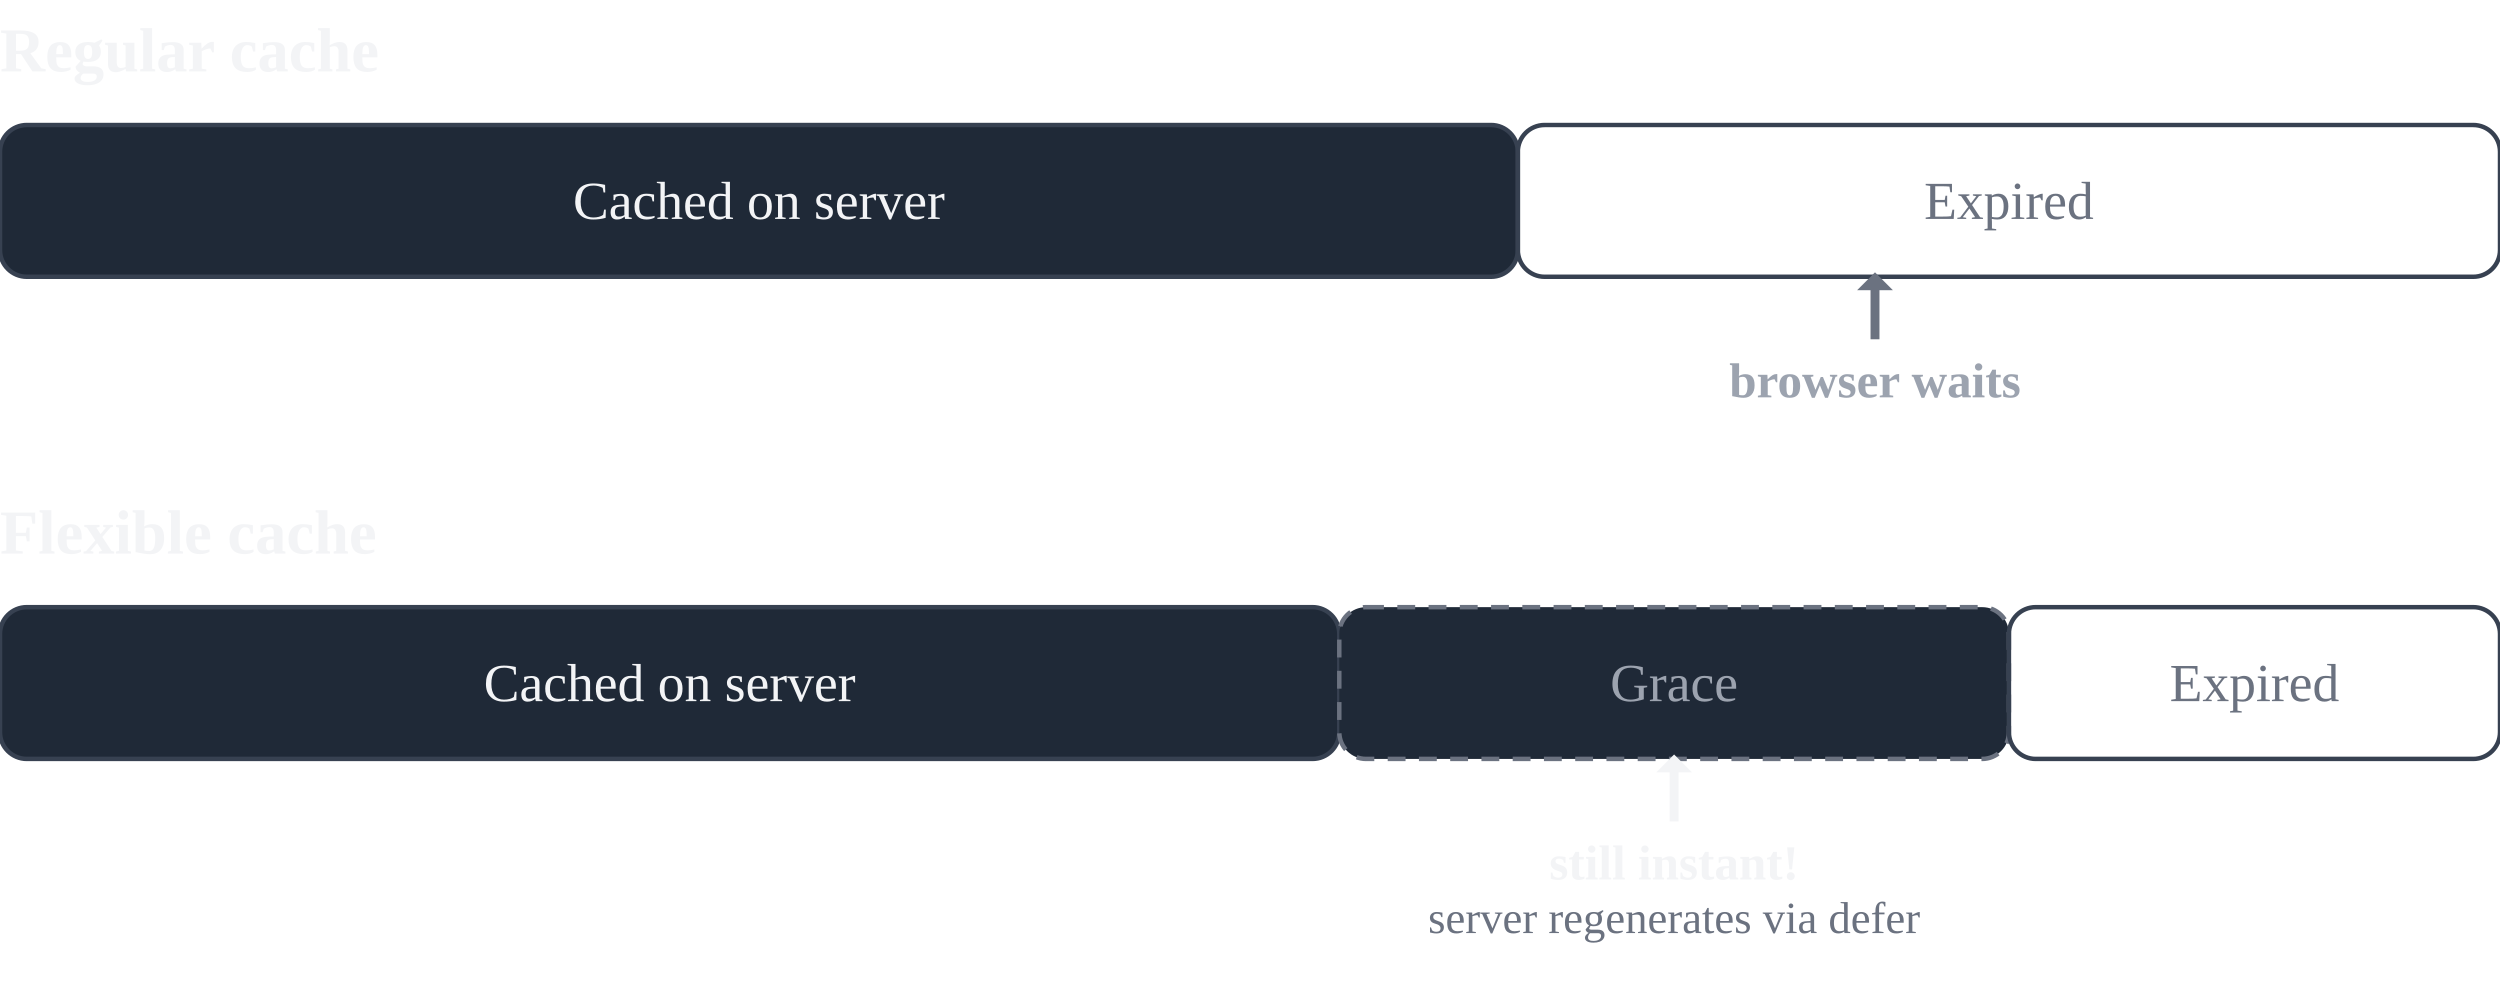
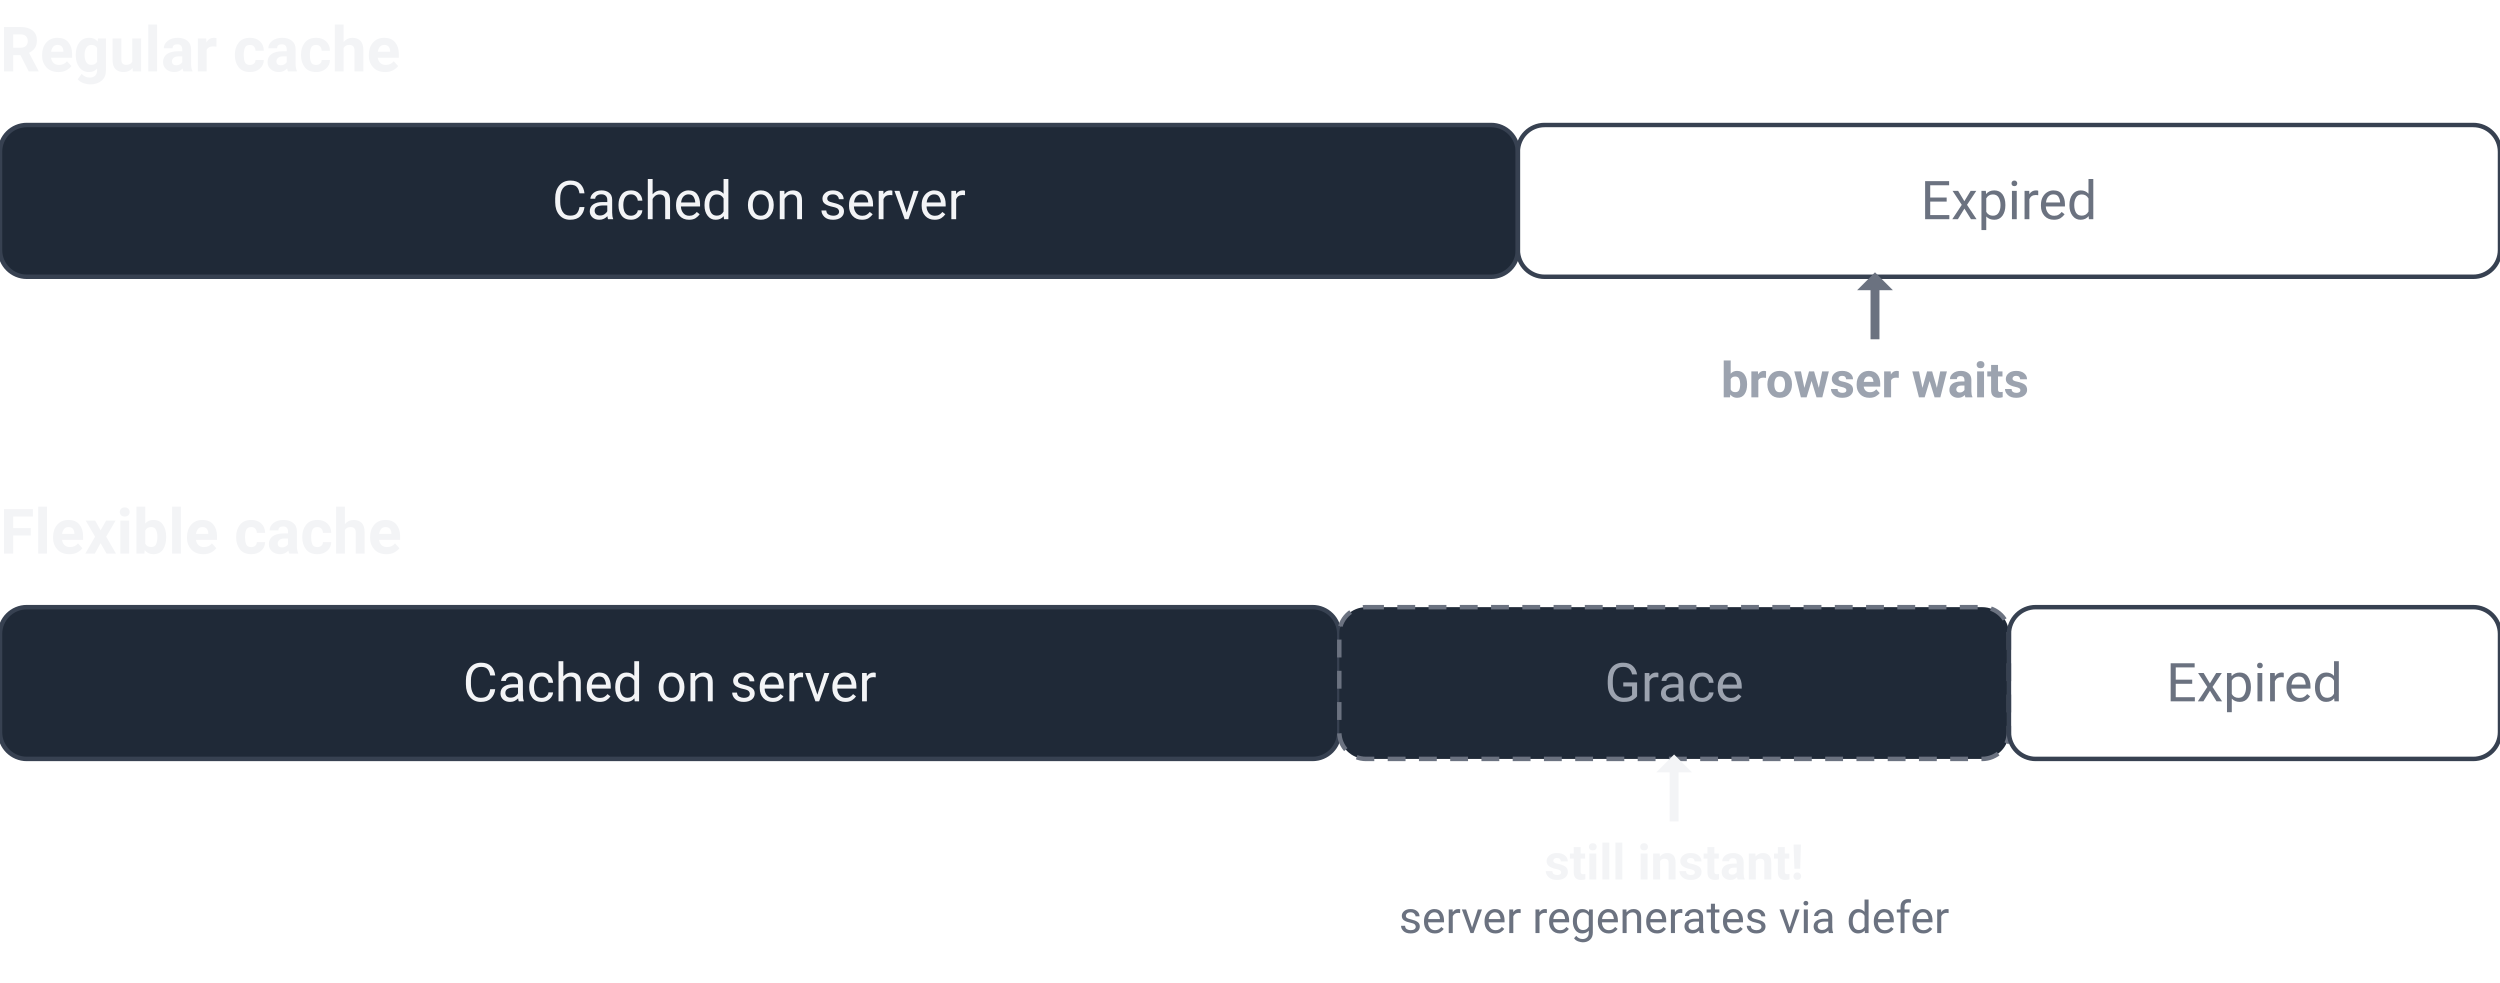
- <svg xmlns="http://www.w3.org/2000/svg" viewBox="0 0 560 220" fill="none">
+ <svg xmlns="http://www.w3.org/2000/svg" viewBox="0 0 560 220" fill="none" style="font-family: ui-sans-serif, system-ui, -apple-system, BlinkMacSystemFont, 'Segoe UI', Roboto, 'Helvetica Neue', Arial, sans-serif">
  <text x="0" y="16" fill="#f3f4f6" font-size="14" font-weight="600">Regular cache</text>
  <rect x="0" y="28" width="340" height="34" rx="6" fill="#1f2937" stroke="#374151" stroke-width="1" />
  <rect x="340" y="28" width="220" height="34" rx="6" fill="none" stroke="#374151" stroke-width="1" />
  <text x="170" y="45" text-anchor="middle" dominant-baseline="central" fill="#f3f4f6" font-size="12">Cached on server</text>
  <text x="450" y="45" text-anchor="middle" dominant-baseline="central" fill="#6b7280" font-size="12">Expired</text>
  <line x1="420" y1="76" x2="420" y2="64" stroke="#6b7280" stroke-width="2" />
  <polygon points="416,65 424,65 420,61" fill="#6b7280" />
  <text x="420" y="89" text-anchor="middle" fill="#9ca3af" font-size="11" font-weight="600">browser waits</text>
  <text x="0" y="124" fill="#f3f4f6" font-size="14" font-weight="600">Flexible cache</text>
  <rect x="0" y="136" width="300" height="34" rx="6" fill="#1f2937" stroke="#374151" stroke-width="1" />
  <rect x="300" y="136" width="150" height="34" rx="6" fill="#1f2937" stroke="#6b7280" stroke-width="1" stroke-dasharray="4 3" />
  <rect x="450" y="136" width="110" height="34" rx="6" fill="none" stroke="#374151" stroke-width="1" />
  <text x="150" y="153" text-anchor="middle" dominant-baseline="central" fill="#f3f4f6" font-size="12">Cached on server</text>
  <text x="375" y="153" text-anchor="middle" dominant-baseline="central" fill="#9ca3af" font-size="12">Grace</text>
  <text x="505" y="153" text-anchor="middle" dominant-baseline="central" fill="#6b7280" font-size="12">Expired</text>
  <line x1="375" y1="184" x2="375" y2="172" stroke="#f3f4f6" stroke-width="2" />
  <polygon points="371,173 379,173 375,169" fill="#f3f4f6" />
  <text x="375" y="197" text-anchor="middle" fill="#f3f4f6" font-size="11" font-weight="600">still instant!</text>
  <text x="375" y="209" text-anchor="middle" fill="#6b7280" font-size="10">server regenerates via defer</text>
</svg>
